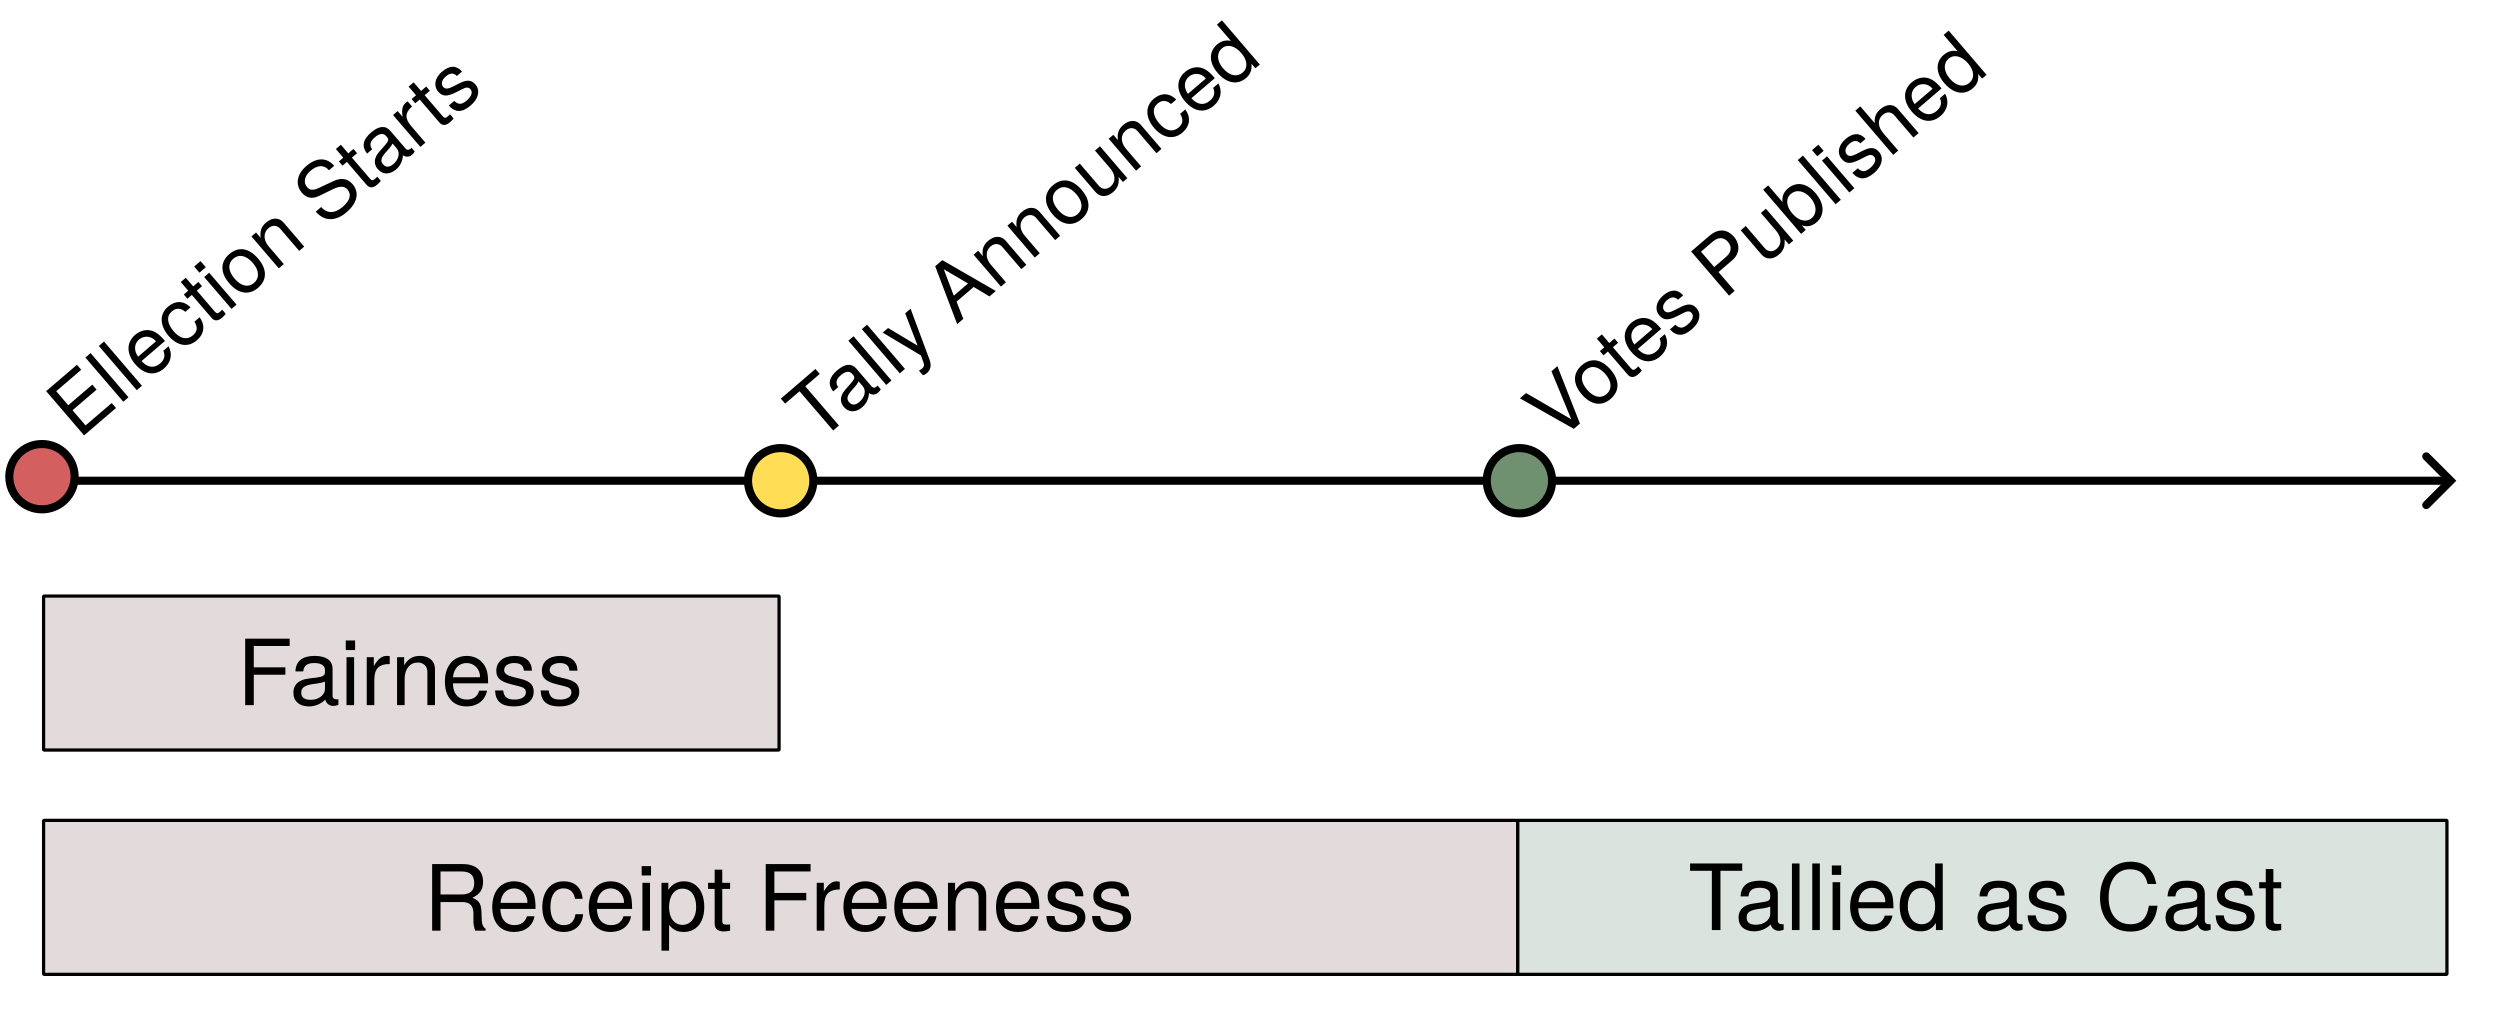
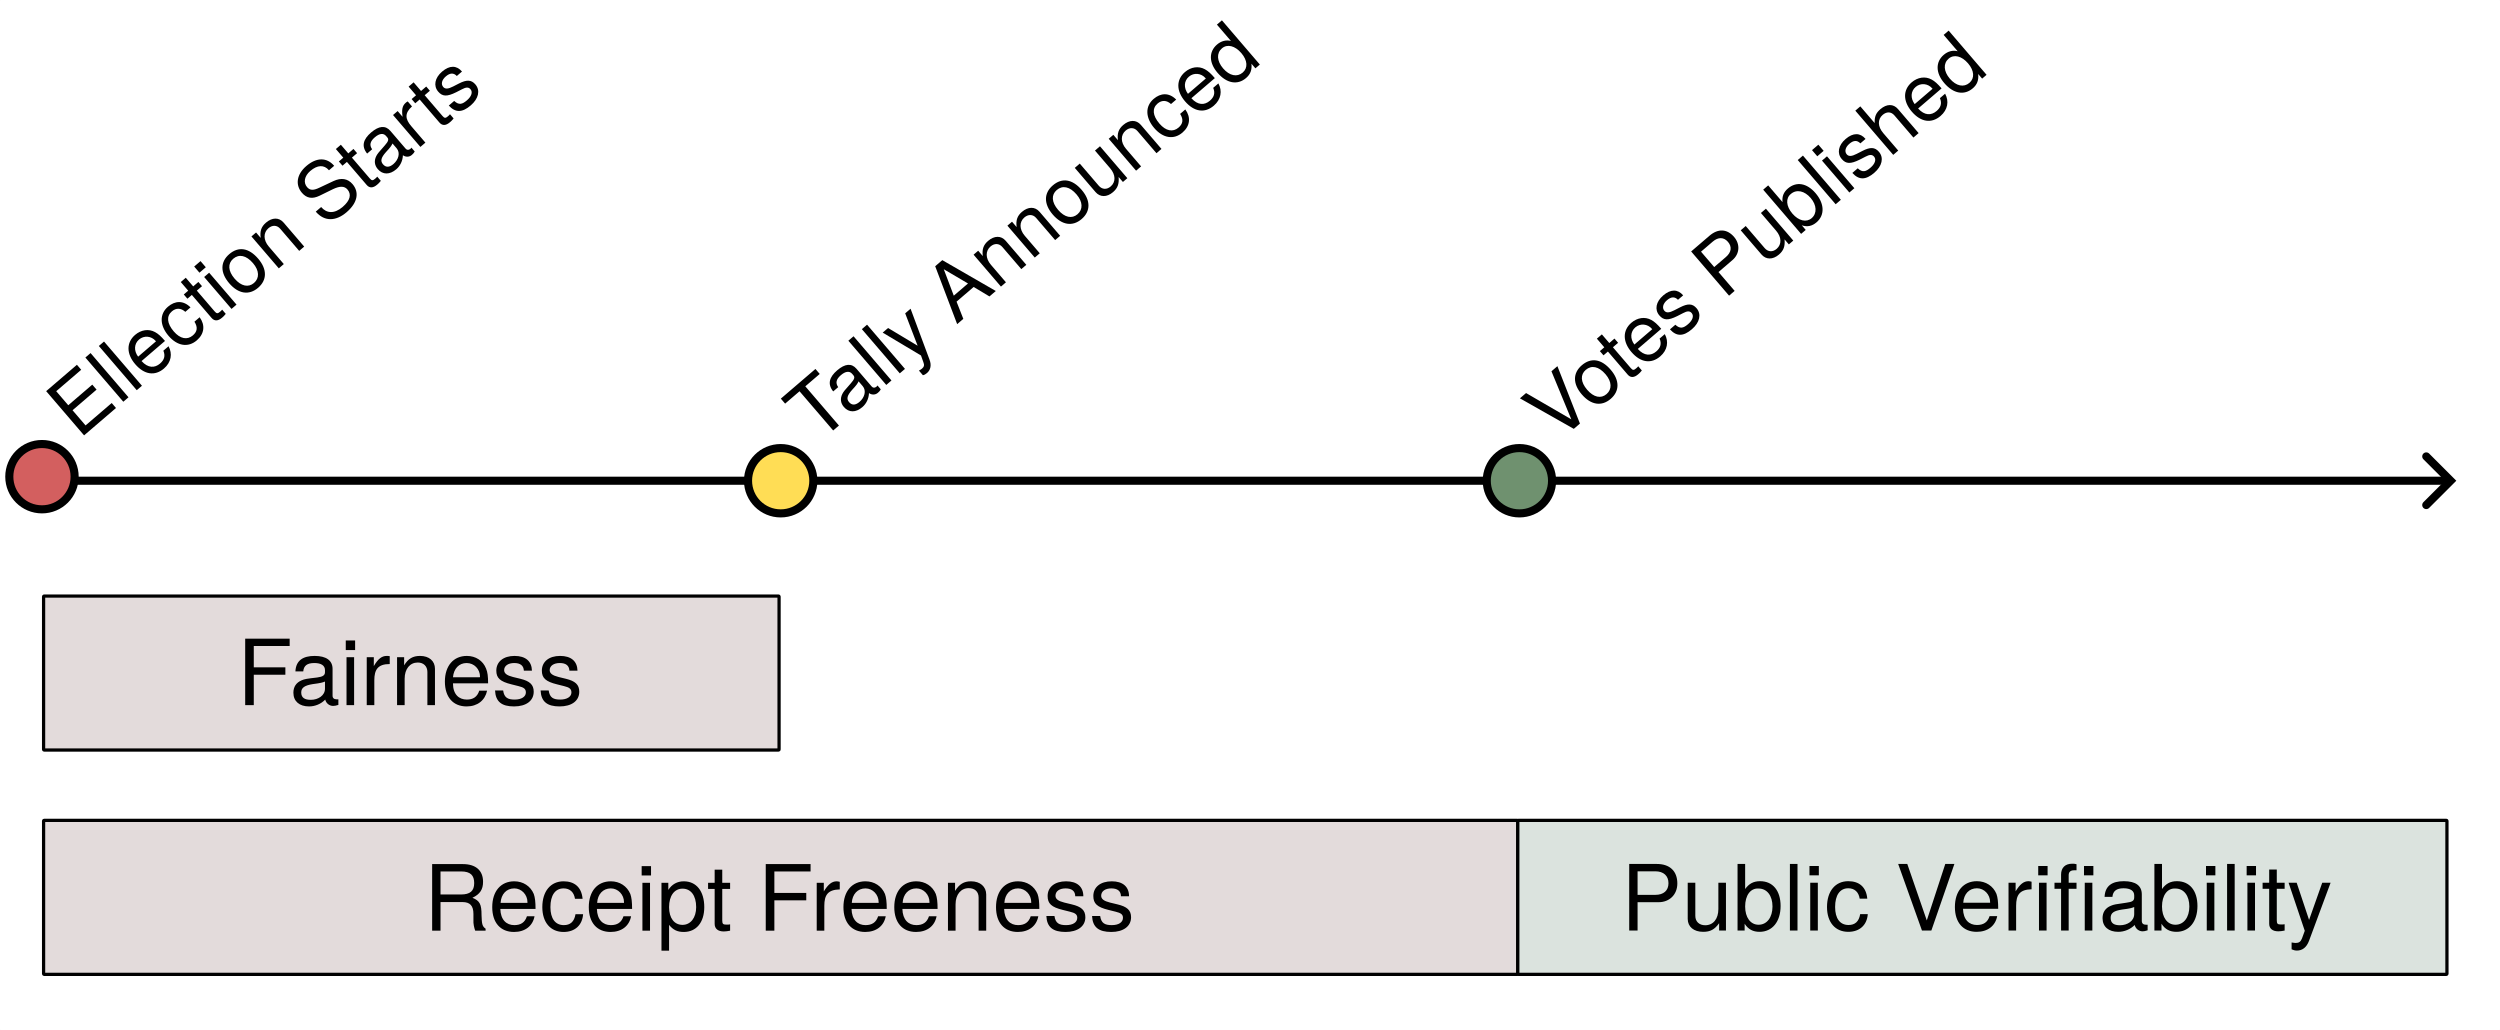
<svg xmlns="http://www.w3.org/2000/svg" width="154.243mm" height="63.548mm" viewBox="0 0 154.243 63.548" version="1.1" id="svg5">
  <defs id="defs2">
    <marker style="overflow:visible" id="Arrow3" refX="0" refY="0" orient="auto-start-reverse" markerWidth="4.207" markerHeight="7" viewBox="0 0 4.207 7" preserveAspectRatio="xMidYMid">
      <path style="fill:none;stroke:context-stroke;stroke-width:1;stroke-linecap:round" d="M 3,-3 0,0 3,3" id="arrow3" transform="rotate(180,0.125,0)" />
    </marker>
  </defs>
  <g id="layer1" transform="translate(-33.62501,-141.5953)">
    <rect style="fill:#ffffff;fill-opacity:1;stroke:none;stroke-width:0.5;stroke-dasharray:none;stroke-dashoffset:0.756;stroke-opacity:1" id="rect4959" width="154.243" height="63.548" x="33.625" y="141.595" ry="0.038" />
-     <rect style="fill:#81b4fe;stroke:#000000;stroke-width:0.2;stroke-dasharray:none;stroke-dashoffset:0.5;stroke-opacity:1" id="rect788" width="45.575" height="9.5" x="38.223" y="44.407" ry="0.034" />
-     <rect style="fill:#ffdf7e;fill-opacity:1;stroke:#000000;stroke-width:0.2;stroke-dasharray:none;stroke-dashoffset:0.2;stroke-opacity:1" id="rect788-8" width="120.329" height="9.5" x="83.86" y="44.407" ry="0.034" />
-     <rect style="fill:#febc85;stroke:#000000;stroke-width:0.2;stroke-dasharray:none;stroke-dashoffset:0.5;stroke-opacity:1" id="rect788-3" width="108.639" height="9.5" x="38.223" y="57.355" ry="0.034" />
-     <rect style="fill:#8fd19e;stroke:#000000;stroke-width:0.2;stroke-dasharray:none;stroke-dashoffset:0.5;stroke-opacity:1" id="rect788-3-7" width="57.326" height="9.5" x="146.862" y="57.355" ry="0.034" />
-     <text xml:space="preserve" style="font-size:5.644px;font-family:'Helvetica Neue';-inkscape-font-specification:'Helvetica Neue, Normal';fill:#000000;fill-opacity:1;stroke:none;stroke-width:0.2;stroke-dasharray:none;stroke-dashoffset:0.756;stroke-opacity:1" x="70.507" y="63.564" id="text1070">
-       <tspan id="tspan1068" style="font-size:5.644px;fill:#000000;stroke:none;stroke-width:0.2" x="70.507" y="63.564">Receipt Freeness</tspan>
-     </text>
-     <text xml:space="preserve" style="font-size:5.644px;font-family:'Helvetica Neue';-inkscape-font-specification:'Helvetica Neue, Normal';fill:#000000;fill-opacity:1;stroke:none;stroke-width:0.2;stroke-dasharray:none;stroke-dashoffset:0.756;stroke-opacity:1" x="50.216" y="51.141" id="text1070-3">
-       <tspan id="tspan1068-6" style="font-size:5.644px;fill:#000000;stroke:none;stroke-width:0.2" x="50.216" y="51.141">Fairness</tspan>
-     </text>
-     <text xml:space="preserve" style="font-size:5.644px;font-family:'Helvetica Neue';-inkscape-font-specification:'Helvetica Neue, Normal';fill:#000000;fill-opacity:1;stroke:none;stroke-width:0.2;stroke-dasharray:none;stroke-dashoffset:0.756;stroke-opacity:1" x="95.454" y="51.141" id="text1070-3-7">
-       <tspan id="tspan1068-6-1" style="font-size:5.644px;fill:#000000;stroke:none;stroke-width:0.2" x="95.454" y="51.141">Tally Anounced</tspan>
-     </text>
-     <text xml:space="preserve" style="font-size:5.644px;font-family:'Helvetica Neue';-inkscape-font-specification:'Helvetica Neue, Normal';fill:#000000;fill-opacity:1;stroke:none;stroke-width:0.2;stroke-dasharray:none;stroke-dashoffset:0.756;stroke-opacity:1" x="157.365" y="64.122" id="text1070-39">
-       <tspan id="tspan1068-0" style="font-size:5.644px;fill:#000000;stroke:none;stroke-width:0.2" x="157.365" y="64.122">Tallied as Cast</tspan>
-     </text>
    <g id="g4891" transform="translate(4.010323,31.15712)">
      <path style="fill:#ffdf7e;fill-opacity:1;stroke:#000000;stroke-width:0.5;stroke-dasharray:none;stroke-dashoffset:0.756;stroke-opacity:1;marker-end:url(#Arrow3)" d="M 32.204,140.098 H 180.684" id="path2258" />
      <circle style="fill:#d35f5f;fill-opacity:1;stroke:#000000;stroke-width:0.5;stroke-dasharray:none;stroke-dashoffset:0.756;stroke-opacity:1" id="path3152" cx="32.204" cy="139.848" r="2.015" />
      <circle style="fill:#ffdd55;fill-opacity:1;stroke:#000000;stroke-width:0.5;stroke-dasharray:none;stroke-dashoffset:0.756;stroke-opacity:1" id="path3152-8" cx="77.781" cy="140.098" r="2.015" />
      <circle style="fill:#6f916f;fill-opacity:1;stroke:#000000;stroke-width:0.5;stroke-dasharray:none;stroke-dashoffset:0.756;stroke-opacity:1" id="path3152-8-9" cx="123.358" cy="140.098" r="2.015" />
      <text xml:space="preserve" style="font-size:4.939px;font-family:'Helvetica Neue';-inkscape-font-specification:'Helvetica Neue, Normal';fill:#000000;fill-opacity:1;stroke:none;stroke-width:0.2;stroke-dasharray:none;stroke-dashoffset:0.756;stroke-opacity:1" x="-63.406" y="126.873" id="text1070-3-4" transform="rotate(-40.61912)">
        <tspan id="tspan1068-6-8" style="font-size:4.939px;fill:#000000;stroke:none;stroke-width:0.2" x="-63.406" y="126.873">Ellection Starts</tspan>
      </text>
      <text xml:space="preserve" style="font-size:4.939px;font-family:'Helvetica Neue';-inkscape-font-specification:'Helvetica Neue, Normal';fill:#000000;fill-opacity:1;stroke:none;stroke-width:0.2;stroke-dasharray:none;stroke-dashoffset:0.756;stroke-opacity:1" x="-28.974" y="156.734" id="text1070-3-4-0" transform="rotate(-40.61912)">
        <tspan id="tspan1068-6-8-4" style="font-size:4.939px;fill:#000000;stroke:none;stroke-width:0.2" x="-28.974" y="156.734">Tally Announced</tspan>
      </text>
      <text xml:space="preserve" style="font-size:4.939px;font-family:'Helvetica Neue';-inkscape-font-specification:'Helvetica Neue, Normal';fill:#000000;fill-opacity:1;stroke:none;stroke-width:0.2;stroke-dasharray:none;stroke-dashoffset:0.756;stroke-opacity:1" x="5.621" y="186.406" id="text1070-3-4-05" transform="rotate(-40.61912)">
        <tspan id="tspan1068-6-8-7" style="font-size:4.939px;fill:#000000;stroke:none;stroke-width:0.2" x="5.621" y="186.406">Votes Published</tspan>
      </text>
      <rect style="fill:#e3dbdb;stroke:#000000;stroke-width:0.2;stroke-dasharray:none;stroke-dashoffset:0.5;stroke-opacity:1" id="rect788-0" width="45.377" height="9.5" x="32.304" y="147.213" ry="0.034" />
      <text xml:space="preserve" style="font-size:5.632px;font-family:'Helvetica Neue';-inkscape-font-specification:'Helvetica Neue, Normal';fill:#000000;fill-opacity:1;stroke:none;stroke-width:0.2;stroke-dasharray:none;stroke-dashoffset:0.756;stroke-opacity:1" x="44.341" y="153.612" id="text1070-3-9" transform="scale(0.9978225,1.002182)">
        <tspan id="tspan1068-6-3" style="font-size:5.632px;fill:#000000;stroke:none;stroke-width:0.2" x="44.341" y="153.612">Fairness</tspan>
      </text>
      <rect style="fill:#e3dbdb;stroke:#000000;stroke-width:0.2;stroke-dasharray:none;stroke-dashoffset:0.5;stroke-opacity:1" id="rect788-3-0" width="90.954" height="9.5" x="32.304" y="161.053" ry="0.034" />
      <text xml:space="preserve" style="font-size:5.644px;font-family:'Helvetica Neue';-inkscape-font-specification:'Helvetica Neue, Normal';fill:#000000;fill-opacity:1;stroke:none;stroke-width:0.2;stroke-dasharray:none;stroke-dashoffset:0.756;stroke-opacity:1" x="55.745" y="167.859" id="text1070-0">
        <tspan id="tspan1068-3" style="font-size:5.644px;fill:#000000;stroke:none;stroke-width:0.2" x="55.745" y="167.859">Receipt Freeness</tspan>
      </text>
      <rect style="fill:#dbe3de;stroke:#000000;stroke-width:0.2;stroke-dasharray:none;stroke-dashoffset:0.5;stroke-opacity:1" id="rect788-3-7-9" width="57.326" height="9.5" x="123.258" y="161.053" ry="0.034" />
-       <text xml:space="preserve" style="font-size:5.644px;font-family:'Helvetica Neue';-inkscape-font-specification:'Helvetica Neue, Normal';fill:#000000;fill-opacity:1;stroke:none;stroke-width:0.2;stroke-dasharray:none;stroke-dashoffset:0.756;stroke-opacity:1" x="133.76" y="167.821" id="text1070-39-0">
-         <tspan id="tspan1068-0-1" style="font-size:5.644px;fill:#000000;stroke:none;stroke-width:0.2" x="133.76" y="167.821">Tallied as Cast</tspan>
+       <text xml:space="preserve" style="font-size:5.644px;font-family:'Helvetica Neue';-inkscape-font-specification:'Helvetica Neue, Normal';fill:#000000;fill-opacity:1;stroke:none;stroke-width:0.2;stroke-dasharray:none;stroke-dashoffset:0.756;stroke-opacity:1" x="129.617" y="167.853" id="text1070-39-0">
+         <tspan id="tspan1068-0-1" style="font-size:5.644px;fill:#000000;stroke:none;stroke-width:0.2" x="129.617" y="167.853">Public Verifiability</tspan>
      </text>
    </g>
  </g>
</svg>
